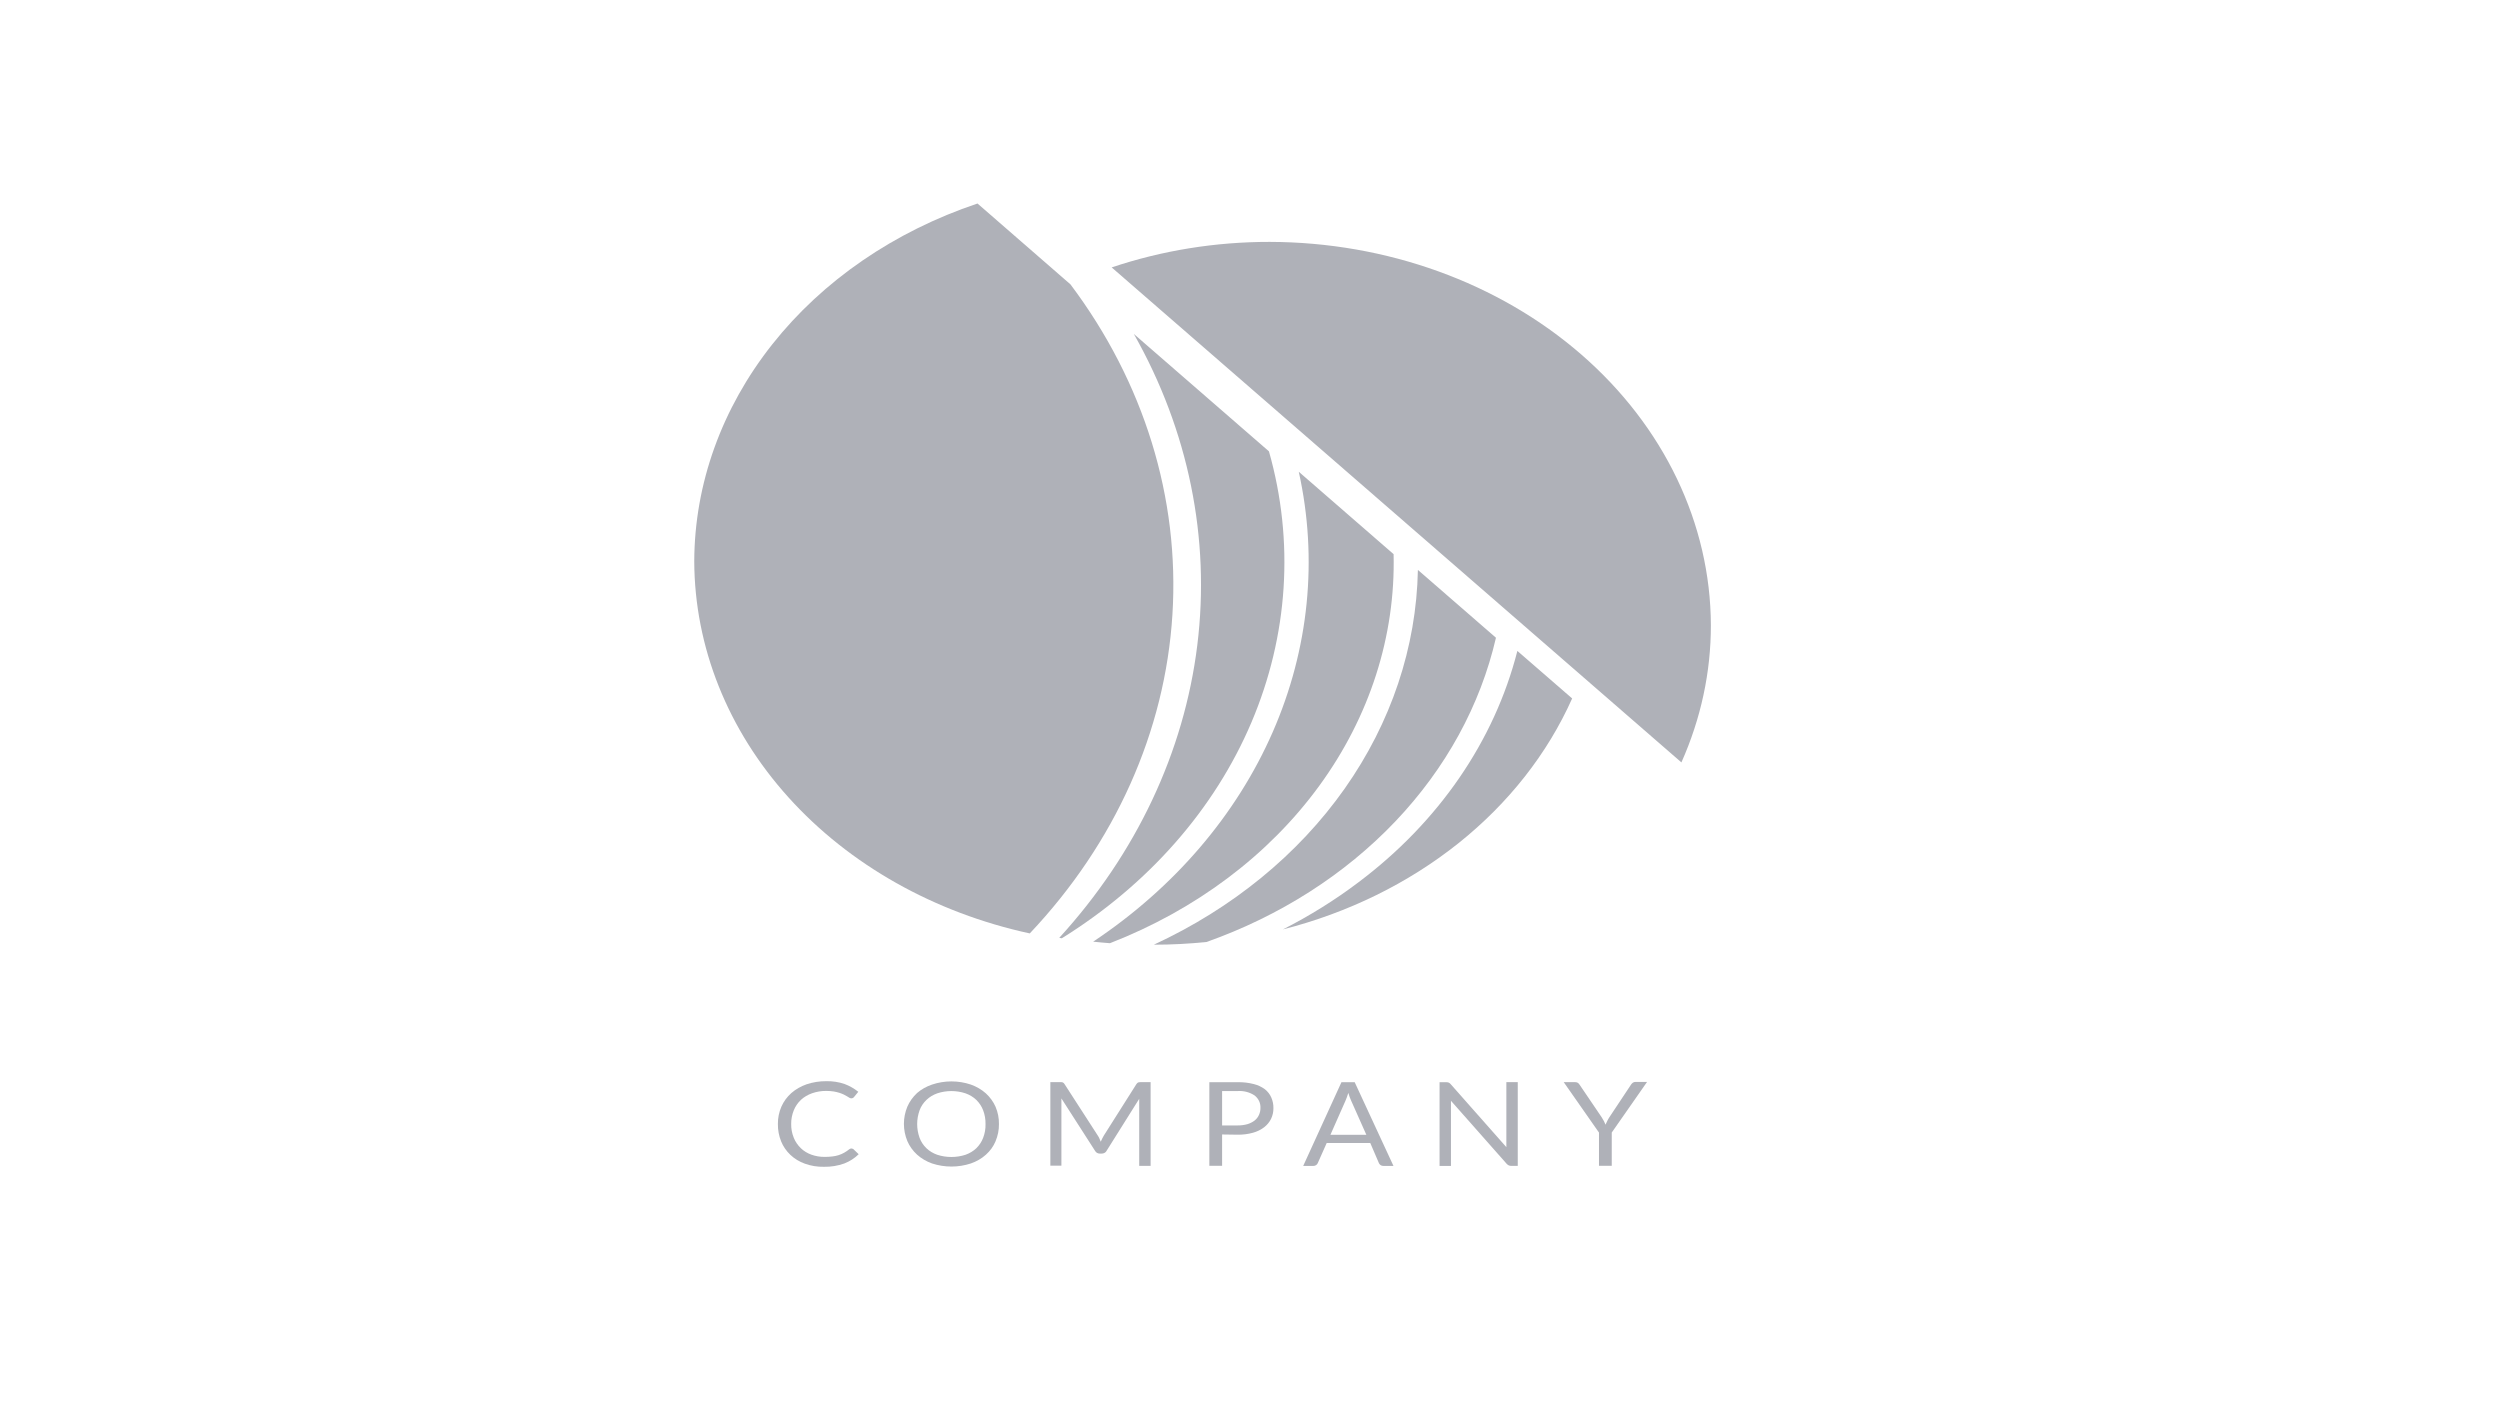
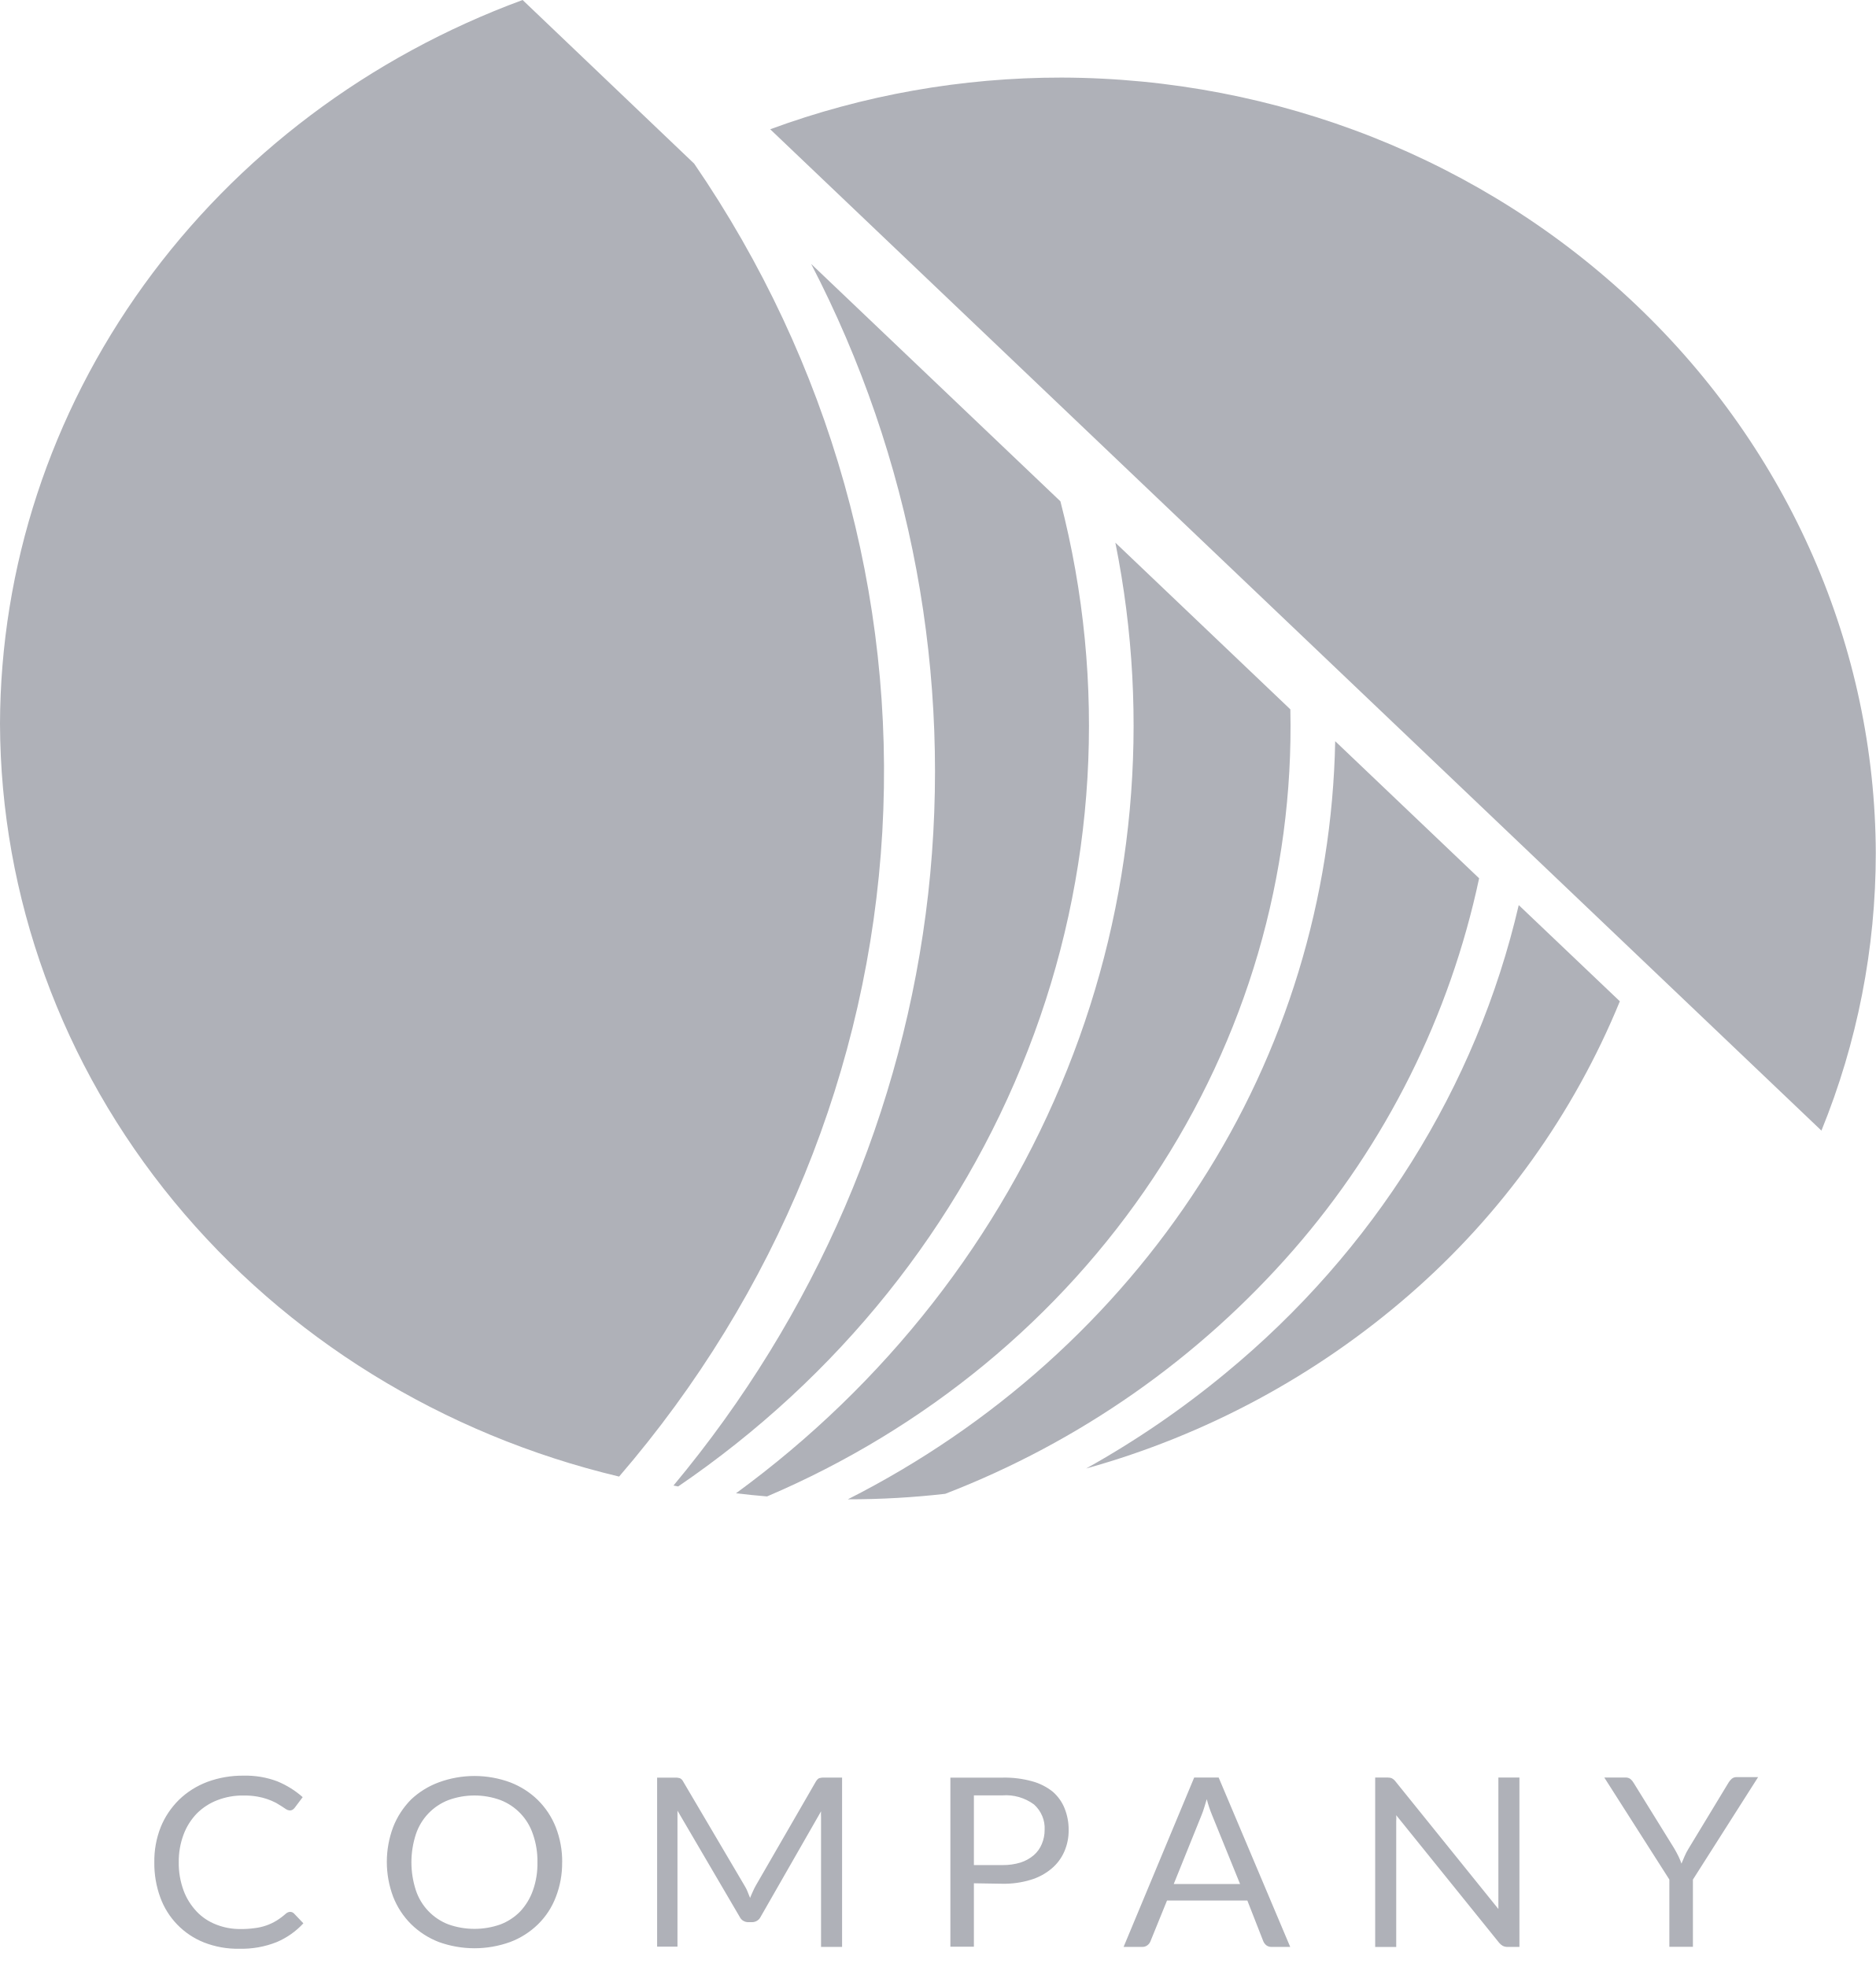
- <svg xmlns="http://www.w3.org/2000/svg" version="1.1" width="57" height="32" viewBox="0 0 57 32">
-   <path fill="#afb1b8" d="M19.417 26.187c0.008 0 0.017 0.002 0.025 0.005s0.015 0.007 0.020 0.013l0.116 0.111c-0.090 0.090-0.202 0.162-0.327 0.211-0.147 0.053-0.305 0.079-0.464 0.076-0.149 0.003-0.298-0.021-0.436-0.071-0.125-0.045-0.237-0.113-0.329-0.2-0.094-0.089-0.166-0.194-0.212-0.308-0.051-0.127-0.076-0.261-0.074-0.396-0.002-0.135 0.025-0.27 0.080-0.397 0.051-0.115 0.127-0.22 0.225-0.308 0.099-0.087 0.218-0.155 0.349-0.201 0.143-0.048 0.296-0.072 0.449-0.071 0.143-0.003 0.285 0.019 0.417 0.064 0.115 0.043 0.221 0.104 0.313 0.178l-0.097 0.119c-0.007 0.008-0.015 0.016-0.025 0.021-0.012 0.007-0.025 0.010-0.039 0.009-0.015-0.001-0.030-0.005-0.042-0.013l-0.052-0.032-0.073-0.040c-0.031-0.015-0.064-0.028-0.097-0.039-0.043-0.013-0.087-0.024-0.132-0.032-0.057-0.009-0.115-0.013-0.173-0.013-0.111-0.001-0.22 0.017-0.323 0.053-0.096 0.034-0.182 0.084-0.253 0.149-0.073 0.069-0.128 0.15-0.164 0.238-0.041 0.101-0.061 0.207-0.060 0.313-0.002 0.108 0.018 0.216 0.060 0.318 0.035 0.087 0.090 0.167 0.161 0.236 0.067 0.064 0.149 0.114 0.241 0.147 0.095 0.034 0.197 0.051 0.3 0.050 0.059 0.001 0.119-0.003 0.177-0.010 0.096-0.010 0.188-0.039 0.269-0.085 0.041-0.023 0.079-0.049 0.115-0.078 0.015-0.012 0.035-0.020 0.055-0.020z" />
-   <path fill="#afb1b8" d="M22.776 25.629c0.002 0.134-0.025 0.267-0.078 0.393-0.047 0.114-0.122 0.218-0.219 0.305s-0.214 0.155-0.344 0.2c-0.285 0.094-0.599 0.094-0.884 0-0.129-0.046-0.245-0.114-0.342-0.201-0.097-0.089-0.172-0.194-0.221-0.308-0.105-0.255-0.105-0.533 0-0.787 0.050-0.115 0.125-0.22 0.221-0.31 0.097-0.084 0.214-0.15 0.342-0.193 0.284-0.096 0.6-0.096 0.884 0 0.129 0.046 0.246 0.114 0.343 0.201 0.096 0.088 0.17 0.191 0.22 0.304 0.054 0.127 0.080 0.261 0.078 0.395zM22.47 25.629c0.002-0.107-0.016-0.214-0.055-0.316-0.033-0.087-0.086-0.168-0.156-0.236-0.068-0.065-0.152-0.116-0.246-0.149-0.207-0.069-0.436-0.069-0.643 0-0.094 0.033-0.178 0.084-0.246 0.149-0.071 0.068-0.125 0.149-0.157 0.236-0.074 0.206-0.074 0.426 0 0.632 0.033 0.087 0.086 0.168 0.157 0.236 0.068 0.065 0.152 0.115 0.246 0.148 0.207 0.067 0.435 0.067 0.643 0 0.093-0.033 0.177-0.083 0.246-0.148 0.070-0.069 0.123-0.149 0.156-0.236 0.039-0.102 0.058-0.209 0.055-0.316z" />
-   <path fill="#afb1b8" d="M25.067 25.96l0.030 0.071c0.012-0.025 0.022-0.048 0.033-0.071 0.011-0.024 0.024-0.047 0.038-0.070l0.743-1.174c0.015-0.020 0.028-0.033 0.042-0.037 0.020-0.005 0.040-0.007 0.061-0.006h0.22v1.909h-0.26v-1.404c0-0.018 0-0.038 0-0.059-0.001-0.022-0.001-0.044 0-0.066l-0.747 1.19c-0.009 0.018-0.025 0.033-0.044 0.043s-0.041 0.016-0.064 0.016h-0.042c-0.023 0-0.045-0.005-0.064-0.016s-0.034-0.026-0.044-0.044l-0.769-1.198c0 0.023 0 0.046 0 0.068s0 0.043 0 0.061v1.404h-0.252v-1.905h0.22c0.021-0.001 0.041 0.001 0.061 0.006 0.018 0.008 0.032 0.021 0.041 0.037l0.759 1.175c0.015 0.022 0.028 0.045 0.038 0.068z" />
-   <path fill="#afb1b8" d="M27.864 25.865v0.715h-0.291v-1.906h0.649c0.122-0.002 0.244 0.012 0.362 0.042 0.094 0.023 0.181 0.064 0.256 0.119 0.065 0.052 0.114 0.116 0.145 0.187 0.034 0.078 0.051 0.161 0.049 0.244 0.001 0.084-0.017 0.167-0.054 0.244-0.035 0.073-0.089 0.138-0.157 0.191-0.075 0.057-0.162 0.1-0.257 0.126-0.113 0.031-0.232 0.046-0.35 0.044l-0.352-0.005zM27.864 25.66h0.352c0.076 0.001 0.153-0.009 0.225-0.029 0.060-0.018 0.115-0.046 0.163-0.082 0.044-0.035 0.078-0.078 0.099-0.126 0.024-0.051 0.036-0.105 0.035-0.16 0.003-0.053-0.007-0.106-0.029-0.155s-0.057-0.094-0.102-0.13c-0.111-0.075-0.251-0.112-0.391-0.102h-0.352v0.786z" />
-   <path fill="#afb1b8" d="M31.772 26.583h-0.23c-0.023 0.001-0.046-0.006-0.064-0.018-0.017-0.012-0.029-0.027-0.038-0.044l-0.198-0.461h-0.993l-0.205 0.461c-0.008 0.017-0.020 0.032-0.036 0.043-0.018 0.013-0.042 0.020-0.065 0.019h-0.23l0.872-1.909h0.302l0.884 1.909zM30.333 25.874h0.82l-0.346-0.777c-0.026-0.058-0.048-0.118-0.065-0.179l-0.034 0.1c-0.010 0.030-0.022 0.058-0.032 0.081l-0.343 0.776z" />
-   <path fill="#afb1b8" d="M33.029 24.682c0.017 0.008 0.032 0.020 0.044 0.034l1.272 1.439c0-0.023 0-0.046 0-0.067s0-0.043 0-0.063v-1.352h0.26v1.909h-0.145c-0.021 0.001-0.041-0.003-0.060-0.011-0.018-0.009-0.034-0.021-0.047-0.035l-1.271-1.438c0.001 0.022 0.001 0.044 0 0.066 0 0.021 0 0.040 0 0.058v1.361h-0.26v-1.909h0.154c0.018-0 0.036 0.003 0.052 0.009z" />
-   <path fill="#afb1b8" d="M36.748 25.823v0.758h-0.291v-0.758l-0.804-1.15h0.26c0.022-0.001 0.045 0.005 0.063 0.016 0.016 0.012 0.029 0.027 0.039 0.043l0.503 0.742c0.020 0.032 0.038 0.061 0.052 0.088s0.026 0.054 0.036 0.081l0.038-0.082c0.014-0.030 0.031-0.059 0.049-0.087l0.496-0.747c0.010-0.015 0.023-0.028 0.038-0.040 0.017-0.013 0.040-0.020 0.063-0.019h0.263l-0.806 1.155z" />
-   <path fill="#afb1b8" d="M24.923 21.47c0.127 0.014 0.255 0.025 0.384 0.035 1.962-0.763 3.622-2.011 4.772-3.588s1.74-3.415 1.695-5.282l-2.162-1.879c0.44 1.988 0.234 4.043-0.594 5.935s-2.245 3.547-4.094 4.779z" />
-   <path fill="#afb1b8" d="M24.151 21.383l0.058 0.010c1.975-1.228 3.482-2.942 4.323-4.921s0.981-4.133 0.4-6.181l-3.080-2.676c1.246 2.2 1.747 4.661 1.446 7.098s-1.393 4.75-3.147 6.67z" />
-   <path fill="#afb1b8" d="M34.596 14.841c-0.523 2.052-1.794 3.902-3.624 5.276-0.534 0.404-1.111 0.763-1.722 1.074 1.49-0.38 2.859-1.053 4.003-1.966s2.030-2.042 2.592-3.3l-1.249-1.084z" />
-   <path fill="#afb1b8" d="M34.106 14.539l-1.778-1.545c-0.034 1.762-0.61 3.483-1.669 4.986s-2.562 2.731-4.352 3.559h0.009c0.399-0 0.798-0.021 1.194-0.062 1.673-0.593 3.151-1.537 4.303-2.748s1.94-2.65 2.295-4.189z" />
-   <path fill="#afb1b8" d="M24.409 6.486l-2.122-1.846c-1.897 0.637-3.528 1.756-4.68 3.212s-1.772 3.179-1.778 4.946v0c0.007 1.952 0.763 3.846 2.149 5.383s3.322 2.628 5.501 3.101c1.946-2.060 3.085-4.605 3.252-7.266s-0.647-5.299-2.323-7.53z" />
-   <path fill="#afb1b8" d="M39.008 14.255c-0.008-2.316-1.070-4.535-2.955-6.173s-4.439-2.561-7.105-2.567c-1.232-0.001-2.453 0.196-3.602 0.582l12.99 11.286c0.445-0.998 0.673-2.058 0.672-3.128z" />
+ <svg xmlns="http://www.w3.org/2000/svg" width="41" height="43" fill="none">
+   <path d="M6.345 41.795a.118.118 0 01.08.034l.206.216c-.16.174-.357.314-.579.409-.26.104-.539.154-.82.147a2.01 2.01 0 01-.772-.137 1.672 1.672 0 01-.957-.986 2.163 2.163 0 01-.13-.767 2.017 2.017 0 01.14-.77c.09-.222.226-.425.4-.597.175-.17.385-.302.617-.39.253-.094.523-.14.794-.137.253-.006.504.036.739.125.203.084.39.2.553.345l-.173.23a.173.173 0 01-.044.042.11.11 0 01-.069.018.157.157 0 01-.075-.025l-.092-.061-.129-.079a1.4 1.4 0 00-.406-.137 1.643 1.643 0 00-.306-.024 1.532 1.532 0 00-.571.102 1.29 1.29 0 00-.448.29c-.128.133-.227.29-.29.46-.073.195-.109.401-.106.608-.003.21.033.42.106.618.062.169.16.325.285.458.118.125.264.222.427.285.168.066.348.1.53.098.105.001.21-.005.314-.02.17-.02.332-.076.476-.164.072-.045.14-.096.203-.152a.153.153 0 01.097-.04zM12.287 40.71c.003.26-.044.52-.139.763a1.655 1.655 0 01-.387.592 1.754 1.754 0 01-.608.388 2.296 2.296 0 01-1.564 0 1.777 1.777 0 01-.604-.39 1.74 1.74 0 01-.391-.597 2.167 2.167 0 010-1.527c.087-.223.22-.427.39-.6a1.78 1.78 0 01.605-.375 2.258 2.258 0 011.564 0c.228.088.435.22.607.39.17.17.301.37.388.59.095.245.143.505.14.767zm-.54 0a1.759 1.759 0 00-.098-.612 1.208 1.208 0 00-.71-.747 1.658 1.658 0 00-1.137 0 1.208 1.208 0 00-.712.747c-.13.4-.13.827 0 1.226a1.203 1.203 0 00.712.745c.367.13.77.13 1.137 0 .166-.064.314-.162.435-.287.123-.134.217-.29.275-.458.07-.198.102-.405.098-.613zM16.34 41.353l.055.137c.02-.049.038-.093.059-.137a1.28 1.28 0 01.067-.135l1.314-2.276c.026-.04.05-.064.075-.071a.323.323 0 01.108-.012h.388v3.702h-.46V39.84v-.115a1.13 1.13 0 010-.128l-1.322 2.309a.202.202 0 01-.078.084.216.216 0 01-.113.03h-.074c-.04.001-.08-.01-.113-.03a.2.2 0 01-.077-.084l-1.361-2.324v2.973h-.445v-3.695h.388a.323.323 0 01.108.012.15.15 0 01.072.071l1.343 2.279a.812.812 0 01.067.132zM21.287 41.17v1.386h-.514V38.86h1.147a2.25 2.25 0 01.64.08c.167.045.321.124.453.23.114.1.202.225.257.363.06.151.09.312.088.473.002.162-.03.323-.096.473a1.013 1.013 0 01-.277.37 1.27 1.27 0 01-.456.245c-.2.061-.41.09-.62.086l-.622-.01zm0-.398h.623c.135.002.27-.017.398-.056a.843.843 0 00.288-.16.651.651 0 00.175-.244.768.768 0 00.062-.312.677.677 0 00-.052-.3.707.707 0 00-.18-.253 1.033 1.033 0 00-.691-.199h-.623v1.524zM28.201 42.561h-.406a.181.181 0 01-.114-.034.226.226 0 01-.067-.086l-.35-.894h-1.756l-.363.894a.2.2 0 01-.064.083.181.181 0 01-.116.037h-.406l1.543-3.703h.535l1.564 3.703zm-2.546-1.375h1.45l-.612-1.507a2.6 2.6 0 01-.116-.348l-.059.194a1.84 1.84 0 01-.056.157l-.607 1.504zM30.423 38.875c.031.017.058.04.078.067l2.25 2.79v-.129-2.745h.46v3.703h-.257a.23.23 0 01-.105-.022.283.283 0 01-.082-.069l-2.249-2.788c.003.042.003.085 0 .127v2.753h-.46v-3.704h.273c.032 0 .063.005.092.017zM37.003 41.088v1.47h-.515v-1.47l-1.422-2.23h.46a.173.173 0 01.111.032.314.314 0 01.07.084l.89 1.438c.035.061.066.118.092.172.026.053.046.105.064.156l.067-.159a1.3 1.3 0 01.088-.169l.877-1.448a.379.379 0 01.067-.079.161.161 0 01.11-.036h.466l-1.425 2.24zM16.086 32.644c.224.027.45.05.68.069 3.47-1.48 6.406-3.9 8.44-6.96 2.035-3.06 3.077-6.624 2.998-10.246l-3.825-3.644a20.22 20.22 0 01-1.05 11.512c-1.465 3.67-3.973 6.88-7.243 9.27z" fill="#AFB1B8" />
+   <path d="M14.72 32.475l.103.02c3.494-2.382 6.159-5.707 7.648-9.546a19.54 19.54 0 00.707-11.99L17.73 5.77a24.082 24.082 0 012.558 13.768c-.533 4.728-2.464 9.214-5.568 12.938zM33.196 19.786c-.925 3.98-3.173 7.568-6.41 10.234a20.218 20.218 0 01-3.045 2.082 18.187 18.187 0 007.08-3.813 17.085 17.085 0 004.585-6.4l-2.21-2.103z" fill="#AFB1B8" />
+   <path d="M32.33 19.2l-3.146-2.997a18.474 18.474 0 01-2.953 9.67c-1.873 2.915-4.532 5.299-7.699 6.903h.016c.706 0 1.41-.04 2.112-.12a19.338 19.338 0 007.61-5.33 18.092 18.092 0 004.06-8.126zM15.176 3.58L11.423 0c-3.355 1.235-6.24 3.406-8.278 6.23C1.107 9.053.01 12.397 0 15.823c.013 3.787 1.35 7.46 3.801 10.441 2.451 2.98 5.875 5.097 9.731 6.015 3.442-3.995 5.457-8.932 5.753-14.093.295-5.161-1.144-10.277-4.11-14.606zM41 18.649c-.014-4.492-1.893-8.797-5.227-11.973-3.334-3.177-7.852-4.967-12.567-4.98-2.179-.002-4.34.381-6.371 1.13l22.977 21.89A16.072 16.072 0 0041 18.65z" fill="#AFB1B8" />
</svg>
